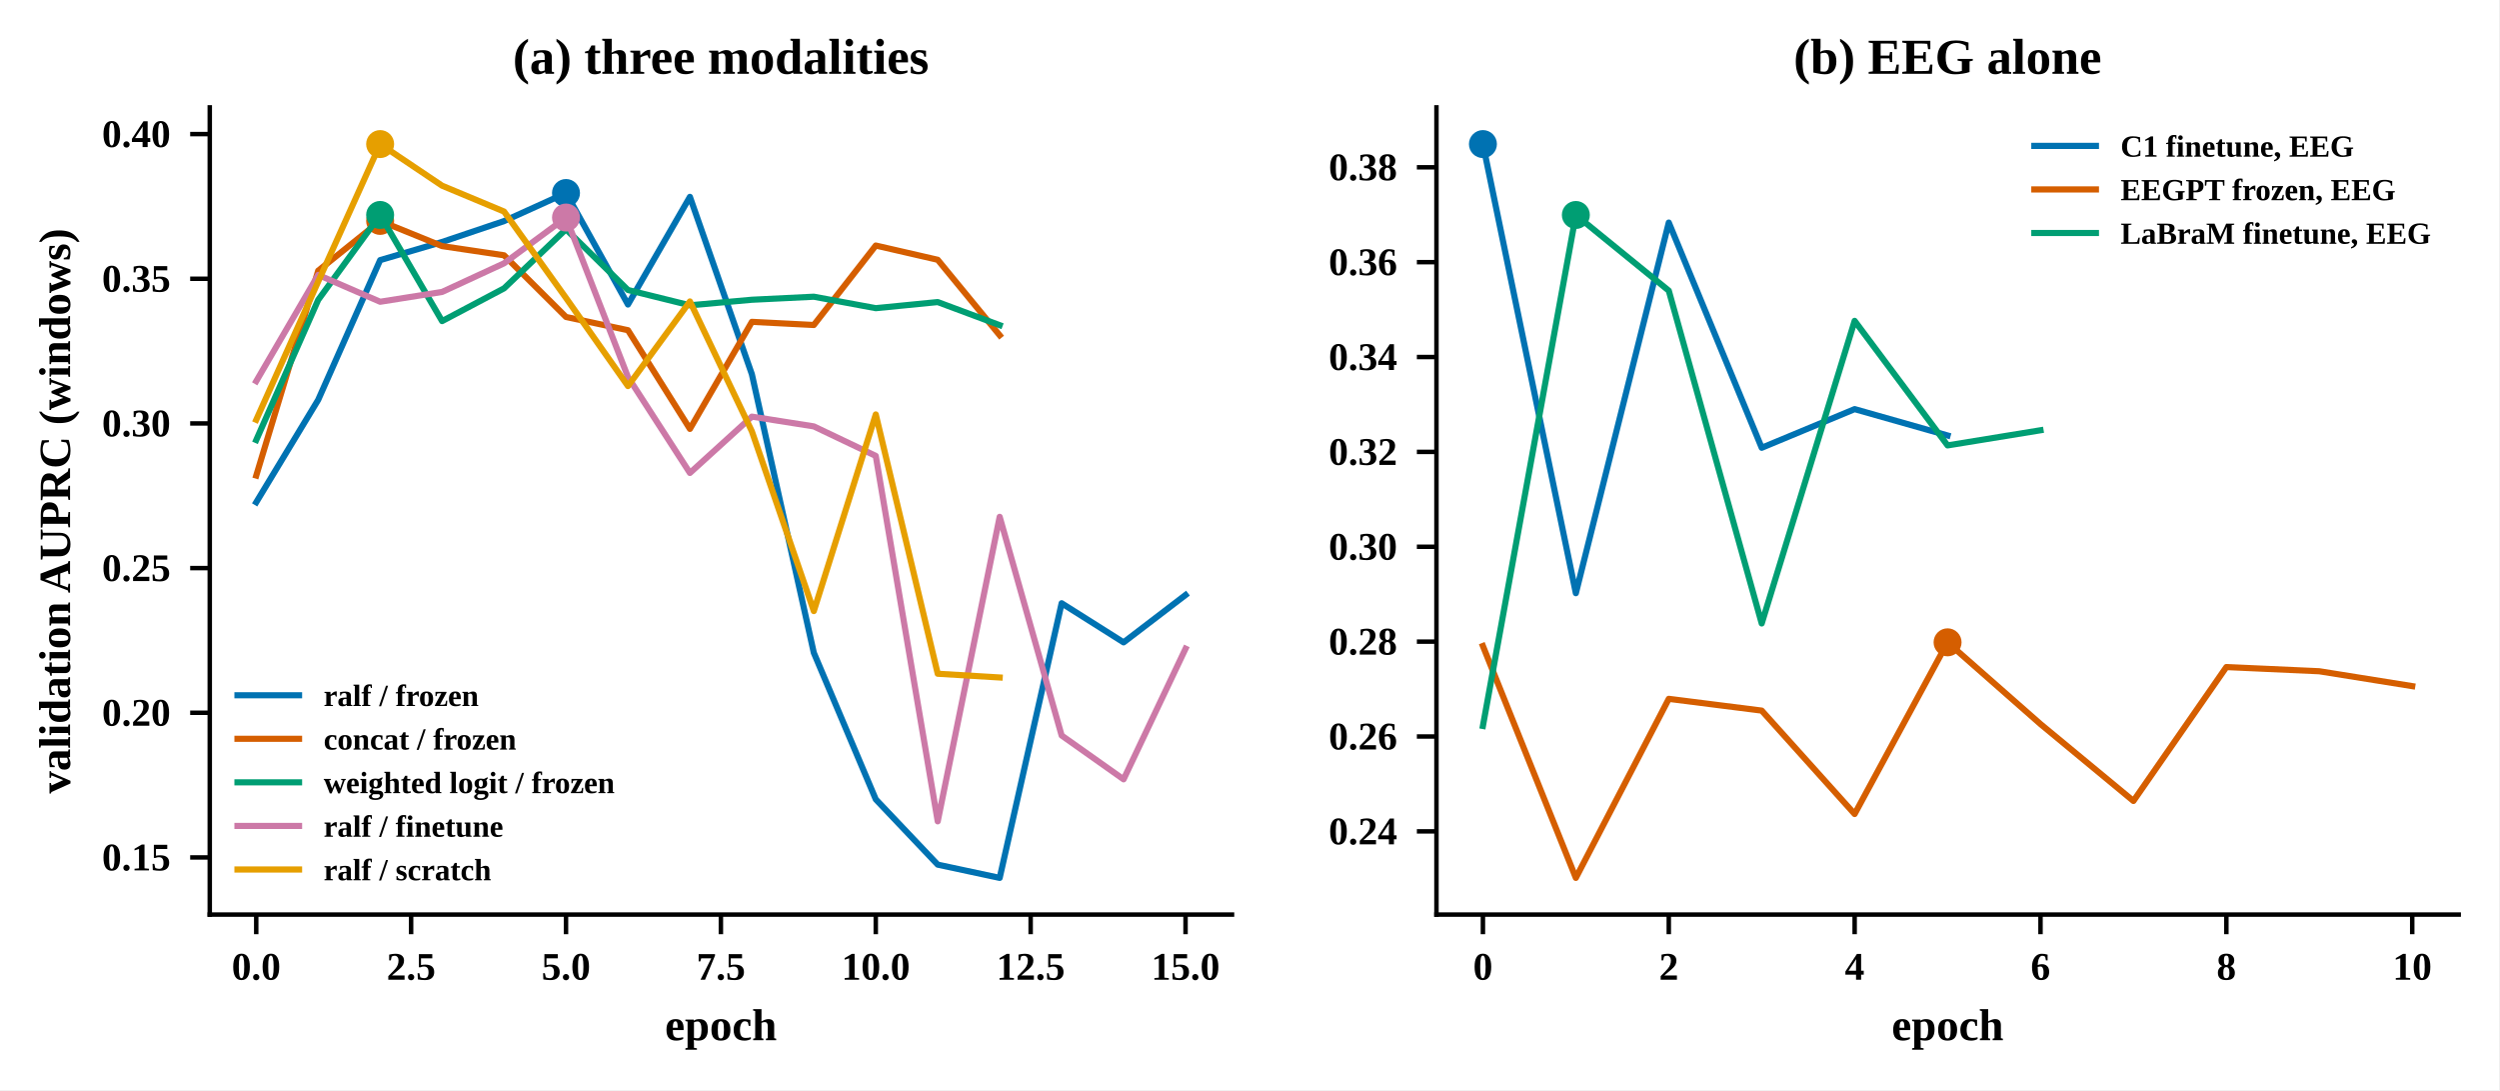
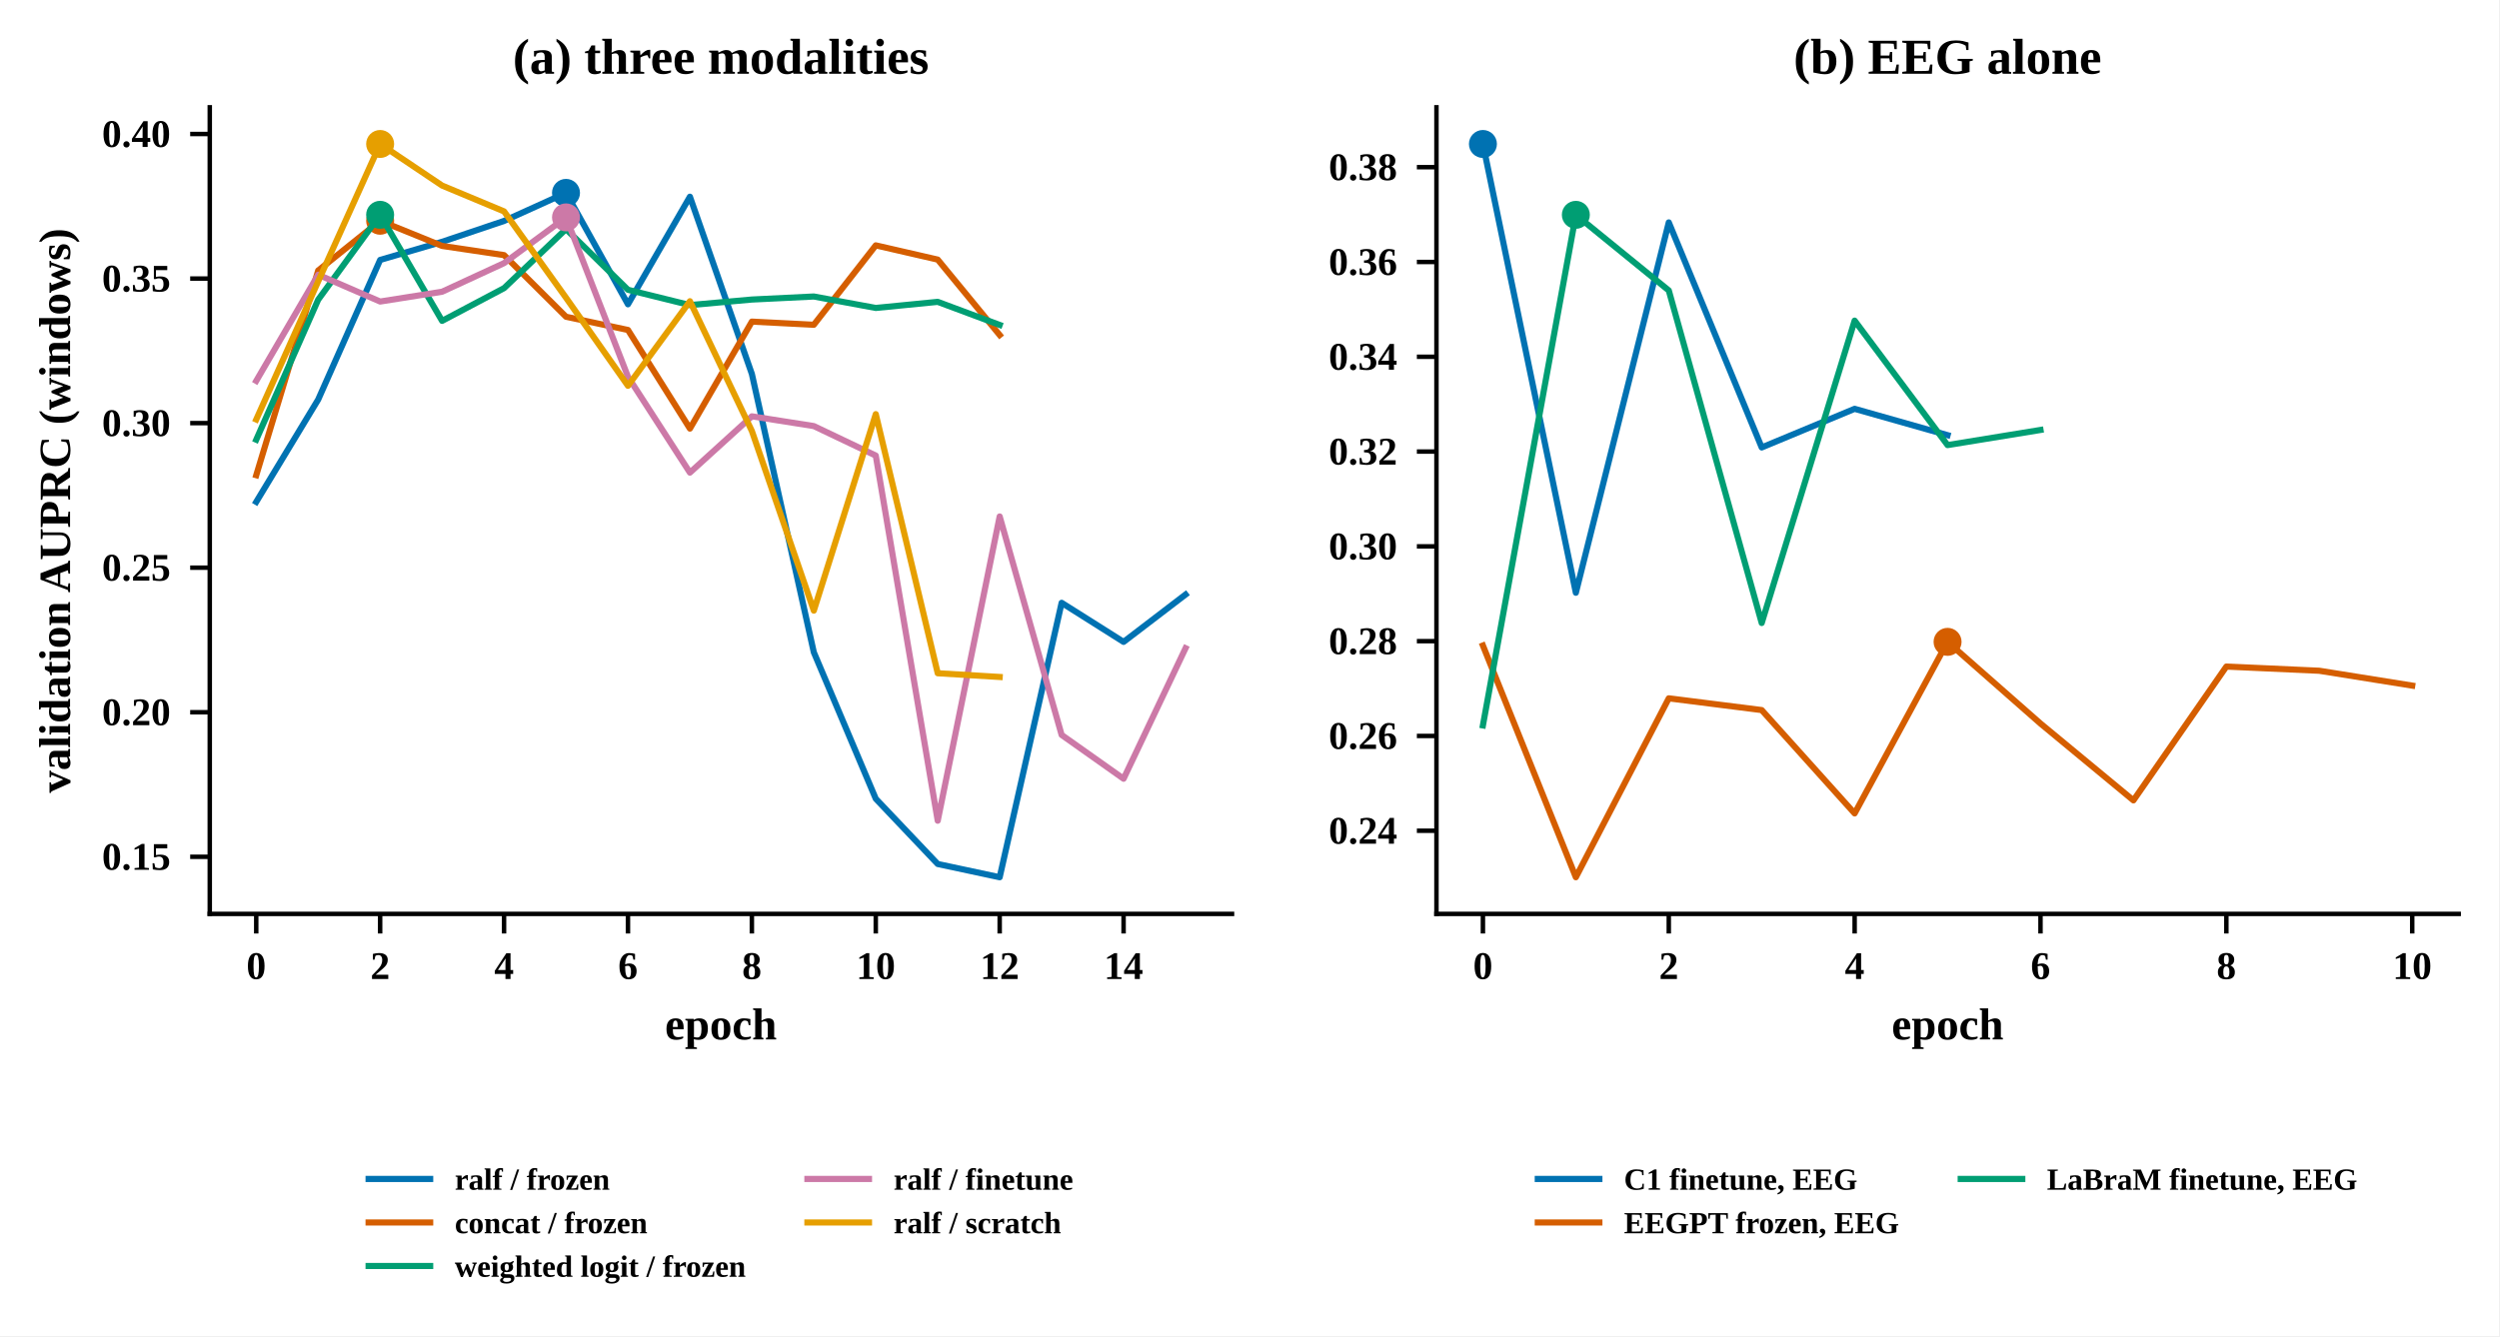
- <svg xmlns="http://www.w3.org/2000/svg" xmlns:xlink="http://www.w3.org/1999/xlink" width="446.434pt" height="194.662pt" viewBox="0 0 446.434 194.662" version="1.1">
+ <svg xmlns="http://www.w3.org/2000/svg" xmlns:xlink="http://www.w3.org/1999/xlink" width="446.434pt" height="238.754pt" viewBox="0 0 446.434 238.754" version="1.1">
  <defs>
    <style type="text/css">*{stroke-linejoin: round; stroke-linecap: butt}</style>
  </defs>
  <g id="figure_1">
    <g id="patch_1">
-       <path d="M 0 194.662  L 446.434 194.662  L 446.434 0  L 0 0  z " style="fill: #ffffff" />
+       <path d="M 0 238.754  L 446.434 238.754  L 446.434 0  L 0 0  z " style="fill: #ffffff" />
    </g>
    <g id="axes_1">
      <g id="patch_2">
        <path d="M 37.474 163.321  L 220.092 163.321  L 220.092 19.177  L 37.474 19.177  z " style="fill: #ffffff" />
      </g>
      <g id="matplotlib.axis_1">
        <g id="xtick_1">
          <g id="line2d_1">
            <defs>
-               <path id="mb54e94f69d" d="M 0 0  L 0 3.5  " style="stroke: #000000; stroke-width: 0.8" />
+               <path id="m1c01eab6e6" d="M 0 0  L 0 3.5  " style="stroke: #000000; stroke-width: 0.8" />
            </defs>
            <g>
-               <use xlink:href="#mb54e94f69d" x="45.775" y="163.321" style="stroke: #000000; stroke-width: 0.8" />
+               <use xlink:href="#m1c01eab6e6" x="45.775" y="163.321" style="stroke: #000000; stroke-width: 0.8" />
            </g>
          </g>
          <g id="text_1">
-             <text style="font: 700 7px 'Times New Roman', 'Times', 'Liberation Serif', 'Nimbus Roman', 'Nimbus Roman No9 L', 'STIXGeneral', serif; text-anchor: middle" x="45.775" y="174.956" transform="rotate(-0 45.77458 174.9559)">0.0</text>
+             <text style="font: 700 7px 'Times New Roman', 'Times', 'Liberation Serif', 'Nimbus Roman', 'Nimbus Roman No9 L', 'STIXGeneral', serif; text-anchor: middle" x="45.775" y="174.956" transform="rotate(-0 45.77458 174.9559)">0</text>
          </g>
        </g>
        <g id="xtick_2">
          <g id="line2d_2">
            <g>
-               <use xlink:href="#mb54e94f69d" x="73.444" y="163.321" style="stroke: #000000; stroke-width: 0.8" />
+               <use xlink:href="#m1c01eab6e6" x="67.91" y="163.321" style="stroke: #000000; stroke-width: 0.8" />
            </g>
          </g>
          <g id="text_2">
-             <text style="font: 700 7px 'Times New Roman', 'Times', 'Liberation Serif', 'Nimbus Roman', 'Nimbus Roman No9 L', 'STIXGeneral', serif; text-anchor: middle" x="73.444" y="174.956" transform="rotate(-0 73.444 174.9559)">2.5</text>
+             <text style="font: 700 7px 'Times New Roman', 'Times', 'Liberation Serif', 'Nimbus Roman', 'Nimbus Roman No9 L', 'STIXGeneral', serif; text-anchor: middle" x="67.91" y="174.956" transform="rotate(-0 67.91011 174.9559)">2</text>
          </g>
        </g>
        <g id="xtick_3">
          <g id="line2d_3">
            <g>
-               <use xlink:href="#mb54e94f69d" x="101.113" y="163.321" style="stroke: #000000; stroke-width: 0.8" />
+               <use xlink:href="#m1c01eab6e6" x="90.046" y="163.321" style="stroke: #000000; stroke-width: 0.8" />
            </g>
          </g>
          <g id="text_3">
-             <text style="font: 700 7px 'Times New Roman', 'Times', 'Liberation Serif', 'Nimbus Roman', 'Nimbus Roman No9 L', 'STIXGeneral', serif; text-anchor: middle" x="101.113" y="174.956" transform="rotate(-0 101.1134 174.9559)">5.0</text>
+             <text style="font: 700 7px 'Times New Roman', 'Times', 'Liberation Serif', 'Nimbus Roman', 'Nimbus Roman No9 L', 'STIXGeneral', serif; text-anchor: middle" x="90.046" y="174.956" transform="rotate(-0 90.04565 174.9559)">4</text>
          </g>
        </g>
        <g id="xtick_4">
          <g id="line2d_4">
            <g>
-               <use xlink:href="#mb54e94f69d" x="128.783" y="163.321" style="stroke: #000000; stroke-width: 0.8" />
+               <use xlink:href="#m1c01eab6e6" x="112.181" y="163.321" style="stroke: #000000; stroke-width: 0.8" />
            </g>
          </g>
          <g id="text_4">
-             <text style="font: 700 7px 'Times New Roman', 'Times', 'Liberation Serif', 'Nimbus Roman', 'Nimbus Roman No9 L', 'STIXGeneral', serif; text-anchor: middle" x="128.783" y="174.956" transform="rotate(-0 128.7828 174.9559)">7.5</text>
+             <text style="font: 700 7px 'Times New Roman', 'Times', 'Liberation Serif', 'Nimbus Roman', 'Nimbus Roman No9 L', 'STIXGeneral', serif; text-anchor: middle" x="112.181" y="174.956" transform="rotate(-0 112.1812 174.9559)">6</text>
          </g>
        </g>
        <g id="xtick_5">
          <g id="line2d_5">
            <g>
-               <use xlink:href="#mb54e94f69d" x="156.452" y="163.321" style="stroke: #000000; stroke-width: 0.8" />
+               <use xlink:href="#m1c01eab6e6" x="134.317" y="163.321" style="stroke: #000000; stroke-width: 0.8" />
            </g>
          </g>
          <g id="text_5">
-             <text style="font: 700 7px 'Times New Roman', 'Times', 'Liberation Serif', 'Nimbus Roman', 'Nimbus Roman No9 L', 'STIXGeneral', serif; text-anchor: middle" x="156.452" y="174.956" transform="rotate(-0 156.4523 174.9559)">10.0</text>
+             <text style="font: 700 7px 'Times New Roman', 'Times', 'Liberation Serif', 'Nimbus Roman', 'Nimbus Roman No9 L', 'STIXGeneral', serif; text-anchor: middle" x="134.317" y="174.956" transform="rotate(-0 134.3167 174.9559)">8</text>
          </g>
        </g>
        <g id="xtick_6">
          <g id="line2d_6">
            <g>
-               <use xlink:href="#mb54e94f69d" x="184.122" y="163.321" style="stroke: #000000; stroke-width: 0.8" />
+               <use xlink:href="#m1c01eab6e6" x="156.452" y="163.321" style="stroke: #000000; stroke-width: 0.8" />
            </g>
          </g>
          <g id="text_6">
-             <text style="font: 700 7px 'Times New Roman', 'Times', 'Liberation Serif', 'Nimbus Roman', 'Nimbus Roman No9 L', 'STIXGeneral', serif; text-anchor: middle" x="184.122" y="174.956" transform="rotate(-0 184.1217 174.9559)">12.5</text>
+             <text style="font: 700 7px 'Times New Roman', 'Times', 'Liberation Serif', 'Nimbus Roman', 'Nimbus Roman No9 L', 'STIXGeneral', serif; text-anchor: middle" x="156.452" y="174.956" transform="rotate(-0 156.4523 174.9559)">10</text>
          </g>
        </g>
        <g id="xtick_7">
          <g id="line2d_7">
            <g>
-               <use xlink:href="#mb54e94f69d" x="211.791" y="163.321" style="stroke: #000000; stroke-width: 0.8" />
+               <use xlink:href="#m1c01eab6e6" x="178.588" y="163.321" style="stroke: #000000; stroke-width: 0.8" />
            </g>
          </g>
          <g id="text_7">
-             <text style="font: 700 7px 'Times New Roman', 'Times', 'Liberation Serif', 'Nimbus Roman', 'Nimbus Roman No9 L', 'STIXGeneral', serif; text-anchor: middle" x="211.791" y="174.956" transform="rotate(-0 211.7911 174.9559)">15.0</text>
-           </g>
-         </g>
-         <g id="text_8">
+             <text style="font: 700 7px 'Times New Roman', 'Times', 'Liberation Serif', 'Nimbus Roman', 'Nimbus Roman No9 L', 'STIXGeneral', serif; text-anchor: middle" x="178.588" y="174.956" transform="rotate(-0 178.5878 174.9559)">12</text>
+           </g>
+         </g>
+         <g id="xtick_8">
+           <g id="line2d_8">
+             <g>
+               <use xlink:href="#m1c01eab6e6" x="200.723" y="163.321" style="stroke: #000000; stroke-width: 0.8" />
+             </g>
+           </g>
+           <g id="text_8">
+             <text style="font: 700 7px 'Times New Roman', 'Times', 'Liberation Serif', 'Nimbus Roman', 'Nimbus Roman No9 L', 'STIXGeneral', serif; text-anchor: middle" x="200.723" y="174.956" transform="rotate(-0 200.7233 174.9559)">14</text>
+           </g>
+         </g>
+         <g id="text_9">
          <text style="font: 700 8px 'Times New Roman', 'Times', 'Liberation Serif', 'Nimbus Roman', 'Nimbus Roman No9 L', 'STIXGeneral', serif; text-anchor: middle" x="128.783" y="185.751" transform="rotate(-0 128.7828 185.7507)">epoch</text>
        </g>
      </g>
      <g id="matplotlib.axis_2">
        <g id="ytick_1">
-           <g id="line2d_8">
+           <g id="line2d_9">
            <defs>
-               <path id="ma8905bb285" d="M 0 0  L -3.5 0  " style="stroke: #000000; stroke-width: 0.8" />
+               <path id="m2d5eb5fc66" d="M 0 0  L -3.5 0  " style="stroke: #000000; stroke-width: 0.8" />
            </defs>
            <g>
-               <use xlink:href="#ma8905bb285" x="37.474" y="153.115" style="stroke: #000000; stroke-width: 0.8" />
-             </g>
-           </g>
-           <g id="text_9">
+               <use xlink:href="#m2d5eb5fc66" x="37.474" y="153.115" style="stroke: #000000; stroke-width: 0.8" />
+             </g>
+           </g>
+           <g id="text_10">
            <text style="font: 700 7px 'Times New Roman', 'Times', 'Liberation Serif', 'Nimbus Roman', 'Nimbus Roman No9 L', 'STIXGeneral', serif; text-anchor: end" x="30.474" y="155.433" transform="rotate(-0 30.47375 155.4329)">0.15</text>
          </g>
        </g>
        <g id="ytick_2">
-           <g id="line2d_9">
-             <g>
-               <use xlink:href="#ma8905bb285" x="37.474" y="127.282" style="stroke: #000000; stroke-width: 0.8" />
-             </g>
-           </g>
-           <g id="text_10">
+           <g id="line2d_10">
+             <g>
+               <use xlink:href="#m2d5eb5fc66" x="37.474" y="127.282" style="stroke: #000000; stroke-width: 0.8" />
+             </g>
+           </g>
+           <g id="text_11">
            <text style="font: 700 7px 'Times New Roman', 'Times', 'Liberation Serif', 'Nimbus Roman', 'Nimbus Roman No9 L', 'STIXGeneral', serif; text-anchor: end" x="30.474" y="129.6" transform="rotate(-0 30.47375 129.5998)">0.20</text>
          </g>
        </g>
        <g id="ytick_3">
-           <g id="line2d_10">
-             <g>
-               <use xlink:href="#ma8905bb285" x="37.474" y="101.449" style="stroke: #000000; stroke-width: 0.8" />
-             </g>
-           </g>
-           <g id="text_11">
+           <g id="line2d_11">
+             <g>
+               <use xlink:href="#m2d5eb5fc66" x="37.474" y="101.449" style="stroke: #000000; stroke-width: 0.8" />
+             </g>
+           </g>
+           <g id="text_12">
            <text style="font: 700 7px 'Times New Roman', 'Times', 'Liberation Serif', 'Nimbus Roman', 'Nimbus Roman No9 L', 'STIXGeneral', serif; text-anchor: end" x="30.474" y="103.767" transform="rotate(-0 30.47375 103.7667)">0.25</text>
          </g>
        </g>
        <g id="ytick_4">
-           <g id="line2d_11">
-             <g>
-               <use xlink:href="#ma8905bb285" x="37.474" y="75.616" style="stroke: #000000; stroke-width: 0.8" />
-             </g>
-           </g>
-           <g id="text_12">
+           <g id="line2d_12">
+             <g>
+               <use xlink:href="#m2d5eb5fc66" x="37.474" y="75.616" style="stroke: #000000; stroke-width: 0.8" />
+             </g>
+           </g>
+           <g id="text_13">
            <text style="font: 700 7px 'Times New Roman', 'Times', 'Liberation Serif', 'Nimbus Roman', 'Nimbus Roman No9 L', 'STIXGeneral', serif; text-anchor: end" x="30.474" y="77.934" transform="rotate(-0 30.47375 77.93357)">0.30</text>
          </g>
        </g>
        <g id="ytick_5">
-           <g id="line2d_12">
-             <g>
-               <use xlink:href="#ma8905bb285" x="37.474" y="49.783" style="stroke: #000000; stroke-width: 0.8" />
-             </g>
-           </g>
-           <g id="text_13">
+           <g id="line2d_13">
+             <g>
+               <use xlink:href="#m2d5eb5fc66" x="37.474" y="49.783" style="stroke: #000000; stroke-width: 0.8" />
+             </g>
+           </g>
+           <g id="text_14">
            <text style="font: 700 7px 'Times New Roman', 'Times', 'Liberation Serif', 'Nimbus Roman', 'Nimbus Roman No9 L', 'STIXGeneral', serif; text-anchor: end" x="30.474" y="52.1" transform="rotate(-0 30.47375 52.10046)">0.35</text>
          </g>
        </g>
        <g id="ytick_6">
-           <g id="line2d_13">
-             <g>
-               <use xlink:href="#ma8905bb285" x="37.474" y="23.95" style="stroke: #000000; stroke-width: 0.8" />
-             </g>
-           </g>
-           <g id="text_14">
+           <g id="line2d_14">
+             <g>
+               <use xlink:href="#m2d5eb5fc66" x="37.474" y="23.95" style="stroke: #000000; stroke-width: 0.8" />
+             </g>
+           </g>
+           <g id="text_15">
            <text style="font: 700 7px 'Times New Roman', 'Times', 'Liberation Serif', 'Nimbus Roman', 'Nimbus Roman No9 L', 'STIXGeneral', serif; text-anchor: end" x="30.474" y="26.267" transform="rotate(-0 30.47375 26.26735)">0.40</text>
          </g>
        </g>
-         <g id="text_15">
+         <g id="text_16">
          <text style="font: 700 8px 'Times New Roman', 'Times', 'Liberation Serif', 'Nimbus Roman', 'Nimbus Roman No9 L', 'STIXGeneral', serif; text-anchor: middle" x="12.512" y="91.249" transform="rotate(-90 12.5125 91.24856)">validation AUPRC (windows)</text>
        </g>
      </g>
-       <g id="line2d_14">
-         <path d="M 45.775 89.691  L 56.842 71.401  L 67.91 46.451  L 78.978 43.211  L 90.046 39.48  L 101.113 34.467  L 112.181 54.379  L 123.249 35.156  L 134.317 66.828  L 145.384 116.568  L 156.452 142.741  L 167.52 154.403  L 178.588 156.769  L 189.656 107.726  L 200.723 114.71  L 211.791 106.251  " clip-path="url(#pcac1afb785)" style="fill: none; stroke: #0072b2; stroke-width: 1.1; stroke-linecap: square" />
-       </g>
      <g id="line2d_15">
+         <path d="M 45.775 89.691  L 56.842 71.401  L 67.91 46.451  L 78.978 43.211  L 90.046 39.48  L 101.113 34.467  L 112.181 54.379  L 123.249 35.156  L 134.317 66.828  L 145.384 116.568  L 156.452 142.741  L 167.52 154.403  L 178.588 156.769  L 189.656 107.726  L 200.723 114.71  L 211.791 106.251  " clip-path="url(#p46f6653896)" style="fill: none; stroke: #0072b2; stroke-width: 1.1; stroke-linecap: square" />
+       </g>
+       <g id="line2d_16">
        <defs>
-           <path id="mabe76cbd02" d="M 0 2  C 0.53 2 1.039 1.789 1.414 1.414  C 1.789 1.039 2 0.53 2 0  C 2 -0.53 1.789 -1.039 1.414 -1.414  C 1.039 -1.789 0.53 -2 0 -2  C -0.53 -2 -1.039 -1.789 -1.414 -1.414  C -1.789 -1.039 -2 -0.53 -2 0  C -2 0.53 -1.789 1.039 -1.414 1.414  C -1.039 1.789 -0.53 2 0 2  z " style="stroke: #0072b2" />
+           <path id="m54846dd12a" d="M 0 2  C 0.53 2 1.039 1.789 1.414 1.414  C 1.789 1.039 2 0.53 2 0  C 2 -0.53 1.789 -1.039 1.414 -1.414  C 1.039 -1.789 0.53 -2 0 -2  C -0.53 -2 -1.039 -1.789 -1.414 -1.414  C -1.789 -1.039 -2 -0.53 -2 0  C -2 0.53 -1.789 1.039 -1.414 1.414  C -1.039 1.789 -0.53 2 0 2  z " style="stroke: #0072b2" />
        </defs>
-         <g clip-path="url(#pcac1afb785)">
-           <use xlink:href="#mabe76cbd02" x="101.113" y="34.467" style="fill: #0072b2; stroke: #0072b2" />
-         </g>
-       </g>
-       <g id="line2d_16">
-         <path d="M 45.775 84.926  L 56.842 48.341  L 67.91 39.451  L 78.978 43.947  L 90.046 45.589  L 101.113 56.602  L 112.181 58.964  L 123.249 76.591  L 134.317 57.474  L 145.384 58.037  L 156.452 43.847  L 167.52 46.391  L 178.588 59.871  " clip-path="url(#pcac1afb785)" style="fill: none; stroke: #d55e00; stroke-width: 1.1; stroke-linecap: square" />
+         <g clip-path="url(#p46f6653896)">
+           <use xlink:href="#m54846dd12a" x="101.113" y="34.467" style="fill: #0072b2; stroke: #0072b2" />
+         </g>
      </g>
      <g id="line2d_17">
+         <path d="M 45.775 84.926  L 56.842 48.341  L 67.91 39.451  L 78.978 43.947  L 90.046 45.589  L 101.113 56.602  L 112.181 58.964  L 123.249 76.591  L 134.317 57.474  L 145.384 58.037  L 156.452 43.847  L 167.52 46.391  L 178.588 59.871  " clip-path="url(#p46f6653896)" style="fill: none; stroke: #d55e00; stroke-width: 1.1; stroke-linecap: square" />
+       </g>
+       <g id="line2d_18">
        <defs>
-           <path id="m5bafd52a4a" d="M 0 2  C 0.53 2 1.039 1.789 1.414 1.414  C 1.789 1.039 2 0.53 2 0  C 2 -0.53 1.789 -1.039 1.414 -1.414  C 1.039 -1.789 0.53 -2 0 -2  C -0.53 -2 -1.039 -1.789 -1.414 -1.414  C -1.789 -1.039 -2 -0.53 -2 0  C -2 0.53 -1.789 1.039 -1.414 1.414  C -1.039 1.789 -0.53 2 0 2  z " style="stroke: #d55e00" />
+           <path id="m4af1095402" d="M 0 2  C 0.53 2 1.039 1.789 1.414 1.414  C 1.789 1.039 2 0.53 2 0  C 2 -0.53 1.789 -1.039 1.414 -1.414  C 1.039 -1.789 0.53 -2 0 -2  C -0.53 -2 -1.039 -1.789 -1.414 -1.414  C -1.789 -1.039 -2 -0.53 -2 0  C -2 0.53 -1.789 1.039 -1.414 1.414  C -1.039 1.789 -0.53 2 0 2  z " style="stroke: #d55e00" />
        </defs>
-         <g clip-path="url(#pcac1afb785)">
-           <use xlink:href="#m5bafd52a4a" x="67.91" y="39.451" style="fill: #d55e00; stroke: #d55e00" />
-         </g>
-       </g>
-       <g id="line2d_18">
-         <path d="M 45.775 78.578  L 56.842 53.551  L 67.91 38.385  L 78.978 57.34  L 90.046 51.494  L 101.113 40.936  L 112.181 51.783  L 123.249 54.52  L 134.317 53.528  L 145.384 52.986  L 156.452 55.033  L 167.52 53.942  L 178.588 58.066  " clip-path="url(#pcac1afb785)" style="fill: none; stroke: #009e73; stroke-width: 1.1; stroke-linecap: square" />
+         <g clip-path="url(#p46f6653896)">
+           <use xlink:href="#m4af1095402" x="67.91" y="39.451" style="fill: #d55e00; stroke: #d55e00" />
+         </g>
      </g>
      <g id="line2d_19">
+         <path d="M 45.775 78.578  L 56.842 53.551  L 67.91 38.385  L 78.978 57.34  L 90.046 51.494  L 101.113 40.936  L 112.181 51.783  L 123.249 54.52  L 134.317 53.528  L 145.384 52.986  L 156.452 55.033  L 167.52 53.942  L 178.588 58.066  " clip-path="url(#p46f6653896)" style="fill: none; stroke: #009e73; stroke-width: 1.1; stroke-linecap: square" />
+       </g>
+       <g id="line2d_20">
        <defs>
-           <path id="mc4eaad6c37" d="M 0 2  C 0.53 2 1.039 1.789 1.414 1.414  C 1.789 1.039 2 0.53 2 0  C 2 -0.53 1.789 -1.039 1.414 -1.414  C 1.039 -1.789 0.53 -2 0 -2  C -0.53 -2 -1.039 -1.789 -1.414 -1.414  C -1.789 -1.039 -2 -0.53 -2 0  C -2 0.53 -1.789 1.039 -1.414 1.414  C -1.039 1.789 -0.53 2 0 2  z " style="stroke: #009e73" />
+           <path id="me548f0eb9f" d="M 0 2  C 0.53 2 1.039 1.789 1.414 1.414  C 1.789 1.039 2 0.53 2 0  C 2 -0.53 1.789 -1.039 1.414 -1.414  C 1.039 -1.789 0.53 -2 0 -2  C -0.53 -2 -1.039 -1.789 -1.414 -1.414  C -1.789 -1.039 -2 -0.53 -2 0  C -2 0.53 -1.789 1.039 -1.414 1.414  C -1.039 1.789 -0.53 2 0 2  z " style="stroke: #009e73" />
        </defs>
-         <g clip-path="url(#pcac1afb785)">
-           <use xlink:href="#mc4eaad6c37" x="67.91" y="38.385" style="fill: #009e73; stroke: #009e73" />
-         </g>
-       </g>
-       <g id="line2d_20">
-         <path d="M 45.775 68.068  L 56.842 49.09  L 67.91 53.885  L 78.978 52.133  L 90.046 47.023  L 101.113 38.848  L 112.181 67.32  L 123.249 84.459  L 134.317 74.399  L 145.384 76.142  L 156.452 81.415  L 167.52 146.669  L 178.588 92.296  L 189.656 131.339  L 200.723 139.165  L 211.791 115.837  " clip-path="url(#pcac1afb785)" style="fill: none; stroke: #cc79a7; stroke-width: 1.1; stroke-linecap: square" />
+         <g clip-path="url(#p46f6653896)">
+           <use xlink:href="#me548f0eb9f" x="67.91" y="38.385" style="fill: #009e73; stroke: #009e73" />
+         </g>
      </g>
      <g id="line2d_21">
+         <path d="M 45.775 68.068  L 56.842 49.09  L 67.91 53.885  L 78.978 52.133  L 90.046 47.023  L 101.113 38.848  L 112.181 67.32  L 123.249 84.459  L 134.317 74.399  L 145.384 76.142  L 156.452 81.415  L 167.52 146.669  L 178.588 92.296  L 189.656 131.339  L 200.723 139.165  L 211.791 115.837  " clip-path="url(#p46f6653896)" style="fill: none; stroke: #cc79a7; stroke-width: 1.1; stroke-linecap: square" />
+       </g>
+       <g id="line2d_22">
        <defs>
-           <path id="mc1b9ef1cac" d="M 0 2  C 0.53 2 1.039 1.789 1.414 1.414  C 1.789 1.039 2 0.53 2 0  C 2 -0.53 1.789 -1.039 1.414 -1.414  C 1.039 -1.789 0.53 -2 0 -2  C -0.53 -2 -1.039 -1.789 -1.414 -1.414  C -1.789 -1.039 -2 -0.53 -2 0  C -2 0.53 -1.789 1.039 -1.414 1.414  C -1.039 1.789 -0.53 2 0 2  z " style="stroke: #cc79a7" />
+           <path id="m4c3014e6ed" d="M 0 2  C 0.53 2 1.039 1.789 1.414 1.414  C 1.789 1.039 2 0.53 2 0  C 2 -0.53 1.789 -1.039 1.414 -1.414  C 1.039 -1.789 0.53 -2 0 -2  C -0.53 -2 -1.039 -1.789 -1.414 -1.414  C -1.789 -1.039 -2 -0.53 -2 0  C -2 0.53 -1.789 1.039 -1.414 1.414  C -1.039 1.789 -0.53 2 0 2  z " style="stroke: #cc79a7" />
        </defs>
-         <g clip-path="url(#pcac1afb785)">
-           <use xlink:href="#mc1b9ef1cac" x="101.113" y="38.848" style="fill: #cc79a7; stroke: #cc79a7" />
-         </g>
-       </g>
-       <g id="line2d_22">
-         <path d="M 45.775 74.964  L 56.842 50.276  L 67.91 25.729  L 78.978 33.159  L 90.046 37.778  L 101.113 53.206  L 112.181 68.945  L 123.249 53.83  L 134.317 77.024  L 145.384 109.121  L 156.452 74.01  L 167.52 120.314  L 178.588 120.98  " clip-path="url(#pcac1afb785)" style="fill: none; stroke: #e69f00; stroke-width: 1.1; stroke-linecap: square" />
+         <g clip-path="url(#p46f6653896)">
+           <use xlink:href="#m4c3014e6ed" x="101.113" y="38.848" style="fill: #cc79a7; stroke: #cc79a7" />
+         </g>
      </g>
      <g id="line2d_23">
+         <path d="M 45.775 74.964  L 56.842 50.276  L 67.91 25.729  L 78.978 33.159  L 90.046 37.778  L 101.113 53.206  L 112.181 68.945  L 123.249 53.83  L 134.317 77.024  L 145.384 109.121  L 156.452 74.01  L 167.52 120.314  L 178.588 120.98  " clip-path="url(#p46f6653896)" style="fill: none; stroke: #e69f00; stroke-width: 1.1; stroke-linecap: square" />
+       </g>
+       <g id="line2d_24">
        <defs>
-           <path id="mf3cf2d5c24" d="M 0 2  C 0.53 2 1.039 1.789 1.414 1.414  C 1.789 1.039 2 0.53 2 0  C 2 -0.53 1.789 -1.039 1.414 -1.414  C 1.039 -1.789 0.53 -2 0 -2  C -0.53 -2 -1.039 -1.789 -1.414 -1.414  C -1.789 -1.039 -2 -0.53 -2 0  C -2 0.53 -1.789 1.039 -1.414 1.414  C -1.039 1.789 -0.53 2 0 2  z " style="stroke: #e69f00" />
+           <path id="m26402fba49" d="M 0 2  C 0.53 2 1.039 1.789 1.414 1.414  C 1.789 1.039 2 0.53 2 0  C 2 -0.53 1.789 -1.039 1.414 -1.414  C 1.039 -1.789 0.53 -2 0 -2  C -0.53 -2 -1.039 -1.789 -1.414 -1.414  C -1.789 -1.039 -2 -0.53 -2 0  C -2 0.53 -1.789 1.039 -1.414 1.414  C -1.039 1.789 -0.53 2 0 2  z " style="stroke: #e69f00" />
        </defs>
-         <g clip-path="url(#pcac1afb785)">
-           <use xlink:href="#mf3cf2d5c24" x="67.91" y="25.729" style="fill: #e69f00; stroke: #e69f00" />
+         <g clip-path="url(#p46f6653896)">
+           <use xlink:href="#m26402fba49" x="67.91" y="25.729" style="fill: #e69f00; stroke: #e69f00" />
        </g>
      </g>
      <g id="patch_3">
        <path d="M 37.474 163.321  L 37.474 19.177  " style="fill: none; stroke: #000000; stroke-width: 0.8; stroke-linejoin: miter; stroke-linecap: square" />
      </g>
      <g id="patch_4">
        <path d="M 37.474 163.321  L 220.092 163.321  " style="fill: none; stroke: #000000; stroke-width: 0.8; stroke-linejoin: miter; stroke-linecap: square" />
      </g>
-       <g id="text_16">
+       <g id="text_17">
        <text style="font: 700 9px 'Times New Roman', 'Times', 'Liberation Serif', 'Nimbus Roman', 'Nimbus Roman No9 L', 'STIXGeneral', serif; text-anchor: middle" x="128.783" y="13.177" transform="rotate(-0 128.7828 13.17656)">(a) three modalities</text>
      </g>
      <g id="legend_1">
-         <g id="line2d_24">
-           <path d="M 42.424 124.153  L 47.924 124.153  L 53.424 124.153  " style="fill: none; stroke: #0072b2; stroke-width: 1.1; stroke-linecap: square" />
-         </g>
-         <g id="text_17">
-           <text style="font: 700 5.5px 'Times New Roman', 'Times', 'Liberation Serif', 'Nimbus Roman', 'Nimbus Roman No9 L', 'STIXGeneral', serif; text-anchor: start" x="57.824" y="126.078" transform="rotate(-0 57.82375 126.0778)">ralf / frozen</text>
-         </g>
        <g id="line2d_25">
-           <path d="M 42.424 131.929  L 47.924 131.929  L 53.424 131.929  " style="fill: none; stroke: #d55e00; stroke-width: 1.1; stroke-linecap: square" />
+           <path d="M 65.849 210.689  L 71.349 210.689  L 76.849 210.689  " style="fill: none; stroke: #0072b2; stroke-width: 1.1; stroke-linecap: square" />
        </g>
        <g id="text_18">
-           <text style="font: 700 5.5px 'Times New Roman', 'Times', 'Liberation Serif', 'Nimbus Roman', 'Nimbus Roman No9 L', 'STIXGeneral', serif; text-anchor: start" x="57.824" y="133.854" transform="rotate(-0 57.82375 133.8543)">concat / frozen</text>
+           <text style="font: 700 5.5px 'Times New Roman', 'Times', 'Liberation Serif', 'Nimbus Roman', 'Nimbus Roman No9 L', 'STIXGeneral', serif; text-anchor: start" x="81.249" y="212.614" transform="rotate(-0 81.24909 212.6138)">ralf / frozen</text>
        </g>
        <g id="line2d_26">
-           <path d="M 42.424 139.706  L 47.924 139.706  L 53.424 139.706  " style="fill: none; stroke: #009e73; stroke-width: 1.1; stroke-linecap: square" />
+           <path d="M 65.849 218.465  L 71.349 218.465  L 76.849 218.465  " style="fill: none; stroke: #d55e00; stroke-width: 1.1; stroke-linecap: square" />
        </g>
        <g id="text_19">
-           <text style="font: 700 5.5px 'Times New Roman', 'Times', 'Liberation Serif', 'Nimbus Roman', 'Nimbus Roman No9 L', 'STIXGeneral', serif; text-anchor: start" x="57.824" y="141.631" transform="rotate(-0 57.82375 141.6308)">weighted logit / frozen</text>
+           <text style="font: 700 5.5px 'Times New Roman', 'Times', 'Liberation Serif', 'Nimbus Roman', 'Nimbus Roman No9 L', 'STIXGeneral', serif; text-anchor: start" x="81.249" y="220.39" transform="rotate(-0 81.24909 220.3902)">concat / frozen</text>
        </g>
        <g id="line2d_27">
-           <path d="M 42.424 147.493  L 47.924 147.493  L 53.424 147.493  " style="fill: none; stroke: #cc79a7; stroke-width: 1.1; stroke-linecap: square" />
+           <path d="M 65.849 226.242  L 71.349 226.242  L 76.849 226.242  " style="fill: none; stroke: #009e73; stroke-width: 1.1; stroke-linecap: square" />
        </g>
        <g id="text_20">
-           <text style="font: 700 5.5px 'Times New Roman', 'Times', 'Liberation Serif', 'Nimbus Roman', 'Nimbus Roman No9 L', 'STIXGeneral', serif; text-anchor: start" x="57.824" y="149.418" transform="rotate(-0 57.82375 149.4176)">ralf / finetune</text>
+           <text style="font: 700 5.5px 'Times New Roman', 'Times', 'Liberation Serif', 'Nimbus Roman', 'Nimbus Roman No9 L', 'STIXGeneral', serif; text-anchor: start" x="81.249" y="228.167" transform="rotate(-0 81.24909 228.1667)">weighted logit / frozen</text>
        </g>
        <g id="line2d_28">
-           <path d="M 42.424 155.269  L 47.924 155.269  L 53.424 155.269  " style="fill: none; stroke: #e69f00; stroke-width: 1.1; stroke-linecap: square" />
+           <path d="M 144.239 210.689  L 149.739 210.689  L 155.239 210.689  " style="fill: none; stroke: #cc79a7; stroke-width: 1.1; stroke-linecap: square" />
        </g>
        <g id="text_21">
-           <text style="font: 700 5.5px 'Times New Roman', 'Times', 'Liberation Serif', 'Nimbus Roman', 'Nimbus Roman No9 L', 'STIXGeneral', serif; text-anchor: start" x="57.824" y="157.194" transform="rotate(-0 57.82375 157.1941)">ralf / scratch</text>
+           <text style="font: 700 5.5px 'Times New Roman', 'Times', 'Liberation Serif', 'Nimbus Roman', 'Nimbus Roman No9 L', 'STIXGeneral', serif; text-anchor: start" x="159.639" y="212.614" transform="rotate(-0 159.6387 212.6138)">ralf / finetune</text>
+         </g>
+         <g id="line2d_29">
+           <path d="M 144.239 218.465  L 149.739 218.465  L 155.239 218.465  " style="fill: none; stroke: #e69f00; stroke-width: 1.1; stroke-linecap: square" />
+         </g>
+         <g id="text_22">
+           <text style="font: 700 5.5px 'Times New Roman', 'Times', 'Liberation Serif', 'Nimbus Roman', 'Nimbus Roman No9 L', 'STIXGeneral', serif; text-anchor: start" x="159.639" y="220.39" transform="rotate(-0 159.6387 220.3902)">ralf / scratch</text>
        </g>
      </g>
    </g>
    <g id="axes_2">
      <g id="patch_5">
        <path d="M 256.616 163.321  L 439.234 163.321  L 439.234 19.177  L 256.616 19.177  z " style="fill: #ffffff" />
      </g>
      <g id="matplotlib.axis_3">
-         <g id="xtick_8">
-           <g id="line2d_29">
-             <g>
-               <use xlink:href="#mb54e94f69d" x="264.916" y="163.321" style="stroke: #000000; stroke-width: 0.8" />
-             </g>
-           </g>
-           <g id="text_22">
-             <text style="font: 700 7px 'Times New Roman', 'Times', 'Liberation Serif', 'Nimbus Roman', 'Nimbus Roman No9 L', 'STIXGeneral', serif; text-anchor: middle" x="264.916" y="174.956" transform="rotate(-0 264.9164 174.9559)">0</text>
-           </g>
-         </g>
        <g id="xtick_9">
          <g id="line2d_30">
            <g>
-               <use xlink:href="#mb54e94f69d" x="298.12" y="163.321" style="stroke: #000000; stroke-width: 0.8" />
+               <use xlink:href="#m1c01eab6e6" x="264.916" y="163.321" style="stroke: #000000; stroke-width: 0.8" />
            </g>
          </g>
          <g id="text_23">
-             <text style="font: 700 7px 'Times New Roman', 'Times', 'Liberation Serif', 'Nimbus Roman', 'Nimbus Roman No9 L', 'STIXGeneral', serif; text-anchor: middle" x="298.12" y="174.956" transform="rotate(-0 298.1197 174.9559)">2</text>
+             <text style="font: 700 7px 'Times New Roman', 'Times', 'Liberation Serif', 'Nimbus Roman', 'Nimbus Roman No9 L', 'STIXGeneral', serif; text-anchor: middle" x="264.916" y="174.956" transform="rotate(-0 264.9164 174.9559)">0</text>
          </g>
        </g>
        <g id="xtick_10">
          <g id="line2d_31">
            <g>
-               <use xlink:href="#mb54e94f69d" x="331.323" y="163.321" style="stroke: #000000; stroke-width: 0.8" />
+               <use xlink:href="#m1c01eab6e6" x="298.12" y="163.321" style="stroke: #000000; stroke-width: 0.8" />
            </g>
          </g>
          <g id="text_24">
-             <text style="font: 700 7px 'Times New Roman', 'Times', 'Liberation Serif', 'Nimbus Roman', 'Nimbus Roman No9 L', 'STIXGeneral', serif; text-anchor: middle" x="331.323" y="174.956" transform="rotate(-0 331.323 174.9559)">4</text>
+             <text style="font: 700 7px 'Times New Roman', 'Times', 'Liberation Serif', 'Nimbus Roman', 'Nimbus Roman No9 L', 'STIXGeneral', serif; text-anchor: middle" x="298.12" y="174.956" transform="rotate(-0 298.1197 174.9559)">2</text>
          </g>
        </g>
        <g id="xtick_11">
          <g id="line2d_32">
            <g>
-               <use xlink:href="#mb54e94f69d" x="364.526" y="163.321" style="stroke: #000000; stroke-width: 0.8" />
+               <use xlink:href="#m1c01eab6e6" x="331.323" y="163.321" style="stroke: #000000; stroke-width: 0.8" />
            </g>
          </g>
          <g id="text_25">
-             <text style="font: 700 7px 'Times New Roman', 'Times', 'Liberation Serif', 'Nimbus Roman', 'Nimbus Roman No9 L', 'STIXGeneral', serif; text-anchor: middle" x="364.526" y="174.956" transform="rotate(-0 364.5263 174.9559)">6</text>
+             <text style="font: 700 7px 'Times New Roman', 'Times', 'Liberation Serif', 'Nimbus Roman', 'Nimbus Roman No9 L', 'STIXGeneral', serif; text-anchor: middle" x="331.323" y="174.956" transform="rotate(-0 331.323 174.9559)">4</text>
          </g>
        </g>
        <g id="xtick_12">
          <g id="line2d_33">
            <g>
-               <use xlink:href="#mb54e94f69d" x="397.73" y="163.321" style="stroke: #000000; stroke-width: 0.8" />
+               <use xlink:href="#m1c01eab6e6" x="364.526" y="163.321" style="stroke: #000000; stroke-width: 0.8" />
            </g>
          </g>
          <g id="text_26">
-             <text style="font: 700 7px 'Times New Roman', 'Times', 'Liberation Serif', 'Nimbus Roman', 'Nimbus Roman No9 L', 'STIXGeneral', serif; text-anchor: middle" x="397.73" y="174.956" transform="rotate(-0 397.7296 174.9559)">8</text>
+             <text style="font: 700 7px 'Times New Roman', 'Times', 'Liberation Serif', 'Nimbus Roman', 'Nimbus Roman No9 L', 'STIXGeneral', serif; text-anchor: middle" x="364.526" y="174.956" transform="rotate(-0 364.5263 174.9559)">6</text>
          </g>
        </g>
        <g id="xtick_13">
          <g id="line2d_34">
            <g>
-               <use xlink:href="#mb54e94f69d" x="430.933" y="163.321" style="stroke: #000000; stroke-width: 0.8" />
+               <use xlink:href="#m1c01eab6e6" x="397.73" y="163.321" style="stroke: #000000; stroke-width: 0.8" />
            </g>
          </g>
          <g id="text_27">
+             <text style="font: 700 7px 'Times New Roman', 'Times', 'Liberation Serif', 'Nimbus Roman', 'Nimbus Roman No9 L', 'STIXGeneral', serif; text-anchor: middle" x="397.73" y="174.956" transform="rotate(-0 397.7296 174.9559)">8</text>
+           </g>
+         </g>
+         <g id="xtick_14">
+           <g id="line2d_35">
+             <g>
+               <use xlink:href="#m1c01eab6e6" x="430.933" y="163.321" style="stroke: #000000; stroke-width: 0.8" />
+             </g>
+           </g>
+           <g id="text_28">
            <text style="font: 700 7px 'Times New Roman', 'Times', 'Liberation Serif', 'Nimbus Roman', 'Nimbus Roman No9 L', 'STIXGeneral', serif; text-anchor: middle" x="430.933" y="174.956" transform="rotate(-0 430.9329 174.9559)">10</text>
          </g>
        </g>
-         <g id="text_28">
+         <g id="text_29">
          <text style="font: 700 8px 'Times New Roman', 'Times', 'Liberation Serif', 'Nimbus Roman', 'Nimbus Roman No9 L', 'STIXGeneral', serif; text-anchor: middle" x="347.925" y="185.751" transform="rotate(-0 347.9247 185.7507)">epoch</text>
        </g>
      </g>
      <g id="matplotlib.axis_4">
        <g id="ytick_7">
-           <g id="line2d_35">
-             <g>
-               <use xlink:href="#ma8905bb285" x="256.616" y="148.463" style="stroke: #000000; stroke-width: 0.8" />
-             </g>
-           </g>
-           <g id="text_29">
+           <g id="line2d_36">
+             <g>
+               <use xlink:href="#m2d5eb5fc66" x="256.616" y="148.463" style="stroke: #000000; stroke-width: 0.8" />
+             </g>
+           </g>
+           <g id="text_30">
            <text style="font: 700 7px 'Times New Roman', 'Times', 'Liberation Serif', 'Nimbus Roman', 'Nimbus Roman No9 L', 'STIXGeneral', serif; text-anchor: end" x="249.616" y="150.781" transform="rotate(-0 249.6156 150.7806)">0.24</text>
          </g>
        </g>
        <g id="ytick_8">
-           <g id="line2d_36">
-             <g>
-               <use xlink:href="#ma8905bb285" x="256.616" y="131.522" style="stroke: #000000; stroke-width: 0.8" />
-             </g>
-           </g>
-           <g id="text_30">
+           <g id="line2d_37">
+             <g>
+               <use xlink:href="#m2d5eb5fc66" x="256.616" y="131.522" style="stroke: #000000; stroke-width: 0.8" />
+             </g>
+           </g>
+           <g id="text_31">
            <text style="font: 700 7px 'Times New Roman', 'Times', 'Liberation Serif', 'Nimbus Roman', 'Nimbus Roman No9 L', 'STIXGeneral', serif; text-anchor: end" x="249.616" y="133.84" transform="rotate(-0 249.6156 133.8401)">0.26</text>
          </g>
        </g>
        <g id="ytick_9">
-           <g id="line2d_37">
-             <g>
-               <use xlink:href="#ma8905bb285" x="256.616" y="114.582" style="stroke: #000000; stroke-width: 0.8" />
-             </g>
-           </g>
-           <g id="text_31">
+           <g id="line2d_38">
+             <g>
+               <use xlink:href="#m2d5eb5fc66" x="256.616" y="114.582" style="stroke: #000000; stroke-width: 0.8" />
+             </g>
+           </g>
+           <g id="text_32">
            <text style="font: 700 7px 'Times New Roman', 'Times', 'Liberation Serif', 'Nimbus Roman', 'Nimbus Roman No9 L', 'STIXGeneral', serif; text-anchor: end" x="249.616" y="116.9" transform="rotate(-0 249.6156 116.8996)">0.28</text>
          </g>
        </g>
        <g id="ytick_10">
-           <g id="line2d_38">
-             <g>
-               <use xlink:href="#ma8905bb285" x="256.616" y="97.641" style="stroke: #000000; stroke-width: 0.8" />
-             </g>
-           </g>
-           <g id="text_32">
+           <g id="line2d_39">
+             <g>
+               <use xlink:href="#m2d5eb5fc66" x="256.616" y="97.641" style="stroke: #000000; stroke-width: 0.8" />
+             </g>
+           </g>
+           <g id="text_33">
            <text style="font: 700 7px 'Times New Roman', 'Times', 'Liberation Serif', 'Nimbus Roman', 'Nimbus Roman No9 L', 'STIXGeneral', serif; text-anchor: end" x="249.616" y="99.959" transform="rotate(-0 249.6156 99.95906)">0.30</text>
          </g>
        </g>
        <g id="ytick_11">
-           <g id="line2d_39">
-             <g>
-               <use xlink:href="#ma8905bb285" x="256.616" y="80.701" style="stroke: #000000; stroke-width: 0.8" />
-             </g>
-           </g>
-           <g id="text_33">
+           <g id="line2d_40">
+             <g>
+               <use xlink:href="#m2d5eb5fc66" x="256.616" y="80.701" style="stroke: #000000; stroke-width: 0.8" />
+             </g>
+           </g>
+           <g id="text_34">
            <text style="font: 700 7px 'Times New Roman', 'Times', 'Liberation Serif', 'Nimbus Roman', 'Nimbus Roman No9 L', 'STIXGeneral', serif; text-anchor: end" x="249.616" y="83.019" transform="rotate(-0 249.6156 83.01853)">0.32</text>
          </g>
        </g>
        <g id="ytick_12">
-           <g id="line2d_40">
-             <g>
-               <use xlink:href="#ma8905bb285" x="256.616" y="63.76" style="stroke: #000000; stroke-width: 0.8" />
-             </g>
-           </g>
-           <g id="text_34">
+           <g id="line2d_41">
+             <g>
+               <use xlink:href="#m2d5eb5fc66" x="256.616" y="63.76" style="stroke: #000000; stroke-width: 0.8" />
+             </g>
+           </g>
+           <g id="text_35">
            <text style="font: 700 7px 'Times New Roman', 'Times', 'Liberation Serif', 'Nimbus Roman', 'Nimbus Roman No9 L', 'STIXGeneral', serif; text-anchor: end" x="249.616" y="66.078" transform="rotate(-0 249.6156 66.07801)">0.34</text>
          </g>
        </g>
        <g id="ytick_13">
-           <g id="line2d_41">
-             <g>
-               <use xlink:href="#ma8905bb285" x="256.616" y="46.82" style="stroke: #000000; stroke-width: 0.8" />
-             </g>
-           </g>
-           <g id="text_35">
+           <g id="line2d_42">
+             <g>
+               <use xlink:href="#m2d5eb5fc66" x="256.616" y="46.82" style="stroke: #000000; stroke-width: 0.8" />
+             </g>
+           </g>
+           <g id="text_36">
            <text style="font: 700 7px 'Times New Roman', 'Times', 'Liberation Serif', 'Nimbus Roman', 'Nimbus Roman No9 L', 'STIXGeneral', serif; text-anchor: end" x="249.616" y="49.137" transform="rotate(-0 249.6156 49.13748)">0.36</text>
          </g>
        </g>
        <g id="ytick_14">
-           <g id="line2d_42">
-             <g>
-               <use xlink:href="#ma8905bb285" x="256.616" y="29.879" style="stroke: #000000; stroke-width: 0.8" />
-             </g>
-           </g>
-           <g id="text_36">
+           <g id="line2d_43">
+             <g>
+               <use xlink:href="#m2d5eb5fc66" x="256.616" y="29.879" style="stroke: #000000; stroke-width: 0.8" />
+             </g>
+           </g>
+           <g id="text_37">
            <text style="font: 700 7px 'Times New Roman', 'Times', 'Liberation Serif', 'Nimbus Roman', 'Nimbus Roman No9 L', 'STIXGeneral', serif; text-anchor: end" x="249.616" y="32.197" transform="rotate(-0 249.6156 32.19696)">0.38</text>
          </g>
        </g>
      </g>
-       <g id="line2d_43">
-         <path d="M 264.916 25.729  L 281.518 105.928  L 298.12 39.746  L 314.721 79.961  L 331.323 73.059  L 347.925 77.763  " clip-path="url(#p7c23ecbe21)" style="fill: none; stroke: #0072b2; stroke-width: 1.1; stroke-linecap: square" />
-       </g>
      <g id="line2d_44">
-         <g clip-path="url(#p7c23ecbe21)">
-           <use xlink:href="#mabe76cbd02" x="264.916" y="25.729" style="fill: #0072b2; stroke: #0072b2" />
-         </g>
+         <path d="M 264.916 25.729  L 281.518 105.928  L 298.12 39.746  L 314.721 79.961  L 331.323 73.059  L 347.925 77.763  " clip-path="url(#p50ab559c8b)" style="fill: none; stroke: #0072b2; stroke-width: 1.1; stroke-linecap: square" />
      </g>
      <g id="line2d_45">
-         <path d="M 264.916 115.36  L 281.518 156.769  L 298.12 124.796  L 314.721 126.895  L 331.323 145.36  L 347.925 114.704  L 364.526 129.301  L 381.128 143.03  L 397.73 119.119  L 414.331 119.869  L 430.933 122.526  " clip-path="url(#p7c23ecbe21)" style="fill: none; stroke: #d55e00; stroke-width: 1.1; stroke-linecap: square" />
+         <g clip-path="url(#p50ab559c8b)">
+           <use xlink:href="#m54846dd12a" x="264.916" y="25.729" style="fill: #0072b2; stroke: #0072b2" />
+         </g>
      </g>
      <g id="line2d_46">
-         <g clip-path="url(#p7c23ecbe21)">
-           <use xlink:href="#m5bafd52a4a" x="347.925" y="114.704" style="fill: #d55e00; stroke: #d55e00" />
-         </g>
+         <path d="M 264.916 115.36  L 281.518 156.769  L 298.12 124.796  L 314.721 126.895  L 331.323 145.36  L 347.925 114.704  L 364.526 129.301  L 381.128 143.03  L 397.73 119.119  L 414.331 119.869  L 430.933 122.526  " clip-path="url(#p50ab559c8b)" style="fill: none; stroke: #d55e00; stroke-width: 1.1; stroke-linecap: square" />
      </g>
      <g id="line2d_47">
-         <path d="M 264.916 129.635  L 281.518 38.392  L 298.12 51.905  L 314.721 111.332  L 331.323 57.3  L 347.925 79.539  L 364.526 76.834  " clip-path="url(#p7c23ecbe21)" style="fill: none; stroke: #009e73; stroke-width: 1.1; stroke-linecap: square" />
+         <g clip-path="url(#p50ab559c8b)">
+           <use xlink:href="#m4af1095402" x="347.925" y="114.704" style="fill: #d55e00; stroke: #d55e00" />
+         </g>
      </g>
      <g id="line2d_48">
-         <g clip-path="url(#p7c23ecbe21)">
-           <use xlink:href="#mc4eaad6c37" x="281.518" y="38.392" style="fill: #009e73; stroke: #009e73" />
+         <path d="M 264.916 129.635  L 281.518 38.392  L 298.12 51.905  L 314.721 111.332  L 331.323 57.3  L 347.925 79.539  L 364.526 76.834  " clip-path="url(#p50ab559c8b)" style="fill: none; stroke: #009e73; stroke-width: 1.1; stroke-linecap: square" />
+       </g>
+       <g id="line2d_49">
+         <g clip-path="url(#p50ab559c8b)">
+           <use xlink:href="#me548f0eb9f" x="281.518" y="38.392" style="fill: #009e73; stroke: #009e73" />
        </g>
      </g>
      <g id="patch_6">
        <path d="M 256.616 163.321  L 256.616 19.177  " style="fill: none; stroke: #000000; stroke-width: 0.8; stroke-linejoin: miter; stroke-linecap: square" />
      </g>
      <g id="patch_7">
        <path d="M 256.616 163.321  L 439.234 163.321  " style="fill: none; stroke: #000000; stroke-width: 0.8; stroke-linejoin: miter; stroke-linecap: square" />
      </g>
-       <g id="text_37">
+       <g id="text_38">
        <text style="font: 700 9px 'Times New Roman', 'Times', 'Liberation Serif', 'Nimbus Roman', 'Nimbus Roman No9 L', 'STIXGeneral', serif; text-anchor: middle" x="347.925" y="13.177" transform="rotate(-0 347.9247 13.17656)">(b) EEG alone</text>
      </g>
      <g id="legend_2">
-         <g id="line2d_49">
-           <path d="M 363.424 26.052  L 368.924 26.052  L 374.424 26.052  " style="fill: none; stroke: #0072b2; stroke-width: 1.1; stroke-linecap: square" />
-         </g>
-         <g id="text_38">
-           <text style="font: 700 5.5px 'Times New Roman', 'Times', 'Liberation Serif', 'Nimbus Roman', 'Nimbus Roman No9 L', 'STIXGeneral', serif; text-anchor: start" x="378.824" y="27.977" transform="rotate(-0 378.824 27.97656)">C1 finetune, EEG</text>
-         </g>
        <g id="line2d_50">
-           <path d="M 363.424 33.828  L 368.924 33.828  L 374.424 33.828  " style="fill: none; stroke: #d55e00; stroke-width: 1.1; stroke-linecap: square" />
+           <path d="M 274.717 210.689  L 280.217 210.689  L 285.717 210.689  " style="fill: none; stroke: #0072b2; stroke-width: 1.1; stroke-linecap: square" />
        </g>
        <g id="text_39">
-           <text style="font: 700 5.5px 'Times New Roman', 'Times', 'Liberation Serif', 'Nimbus Roman', 'Nimbus Roman No9 L', 'STIXGeneral', serif; text-anchor: start" x="378.824" y="35.753" transform="rotate(-0 378.824 35.75305)">EEGPT frozen, EEG</text>
+           <text style="font: 700 5.5px 'Times New Roman', 'Times', 'Liberation Serif', 'Nimbus Roman', 'Nimbus Roman No9 L', 'STIXGeneral', serif; text-anchor: start" x="290.117" y="212.614" transform="rotate(-0 290.1171 212.6138)">C1 finetune, EEG</text>
        </g>
        <g id="line2d_51">
-           <path d="M 363.424 41.605  L 368.924 41.605  L 374.424 41.605  " style="fill: none; stroke: #009e73; stroke-width: 1.1; stroke-linecap: square" />
+           <path d="M 274.717 218.465  L 280.217 218.465  L 285.717 218.465  " style="fill: none; stroke: #d55e00; stroke-width: 1.1; stroke-linecap: square" />
        </g>
        <g id="text_40">
-           <text style="font: 700 5.5px 'Times New Roman', 'Times', 'Liberation Serif', 'Nimbus Roman', 'Nimbus Roman No9 L', 'STIXGeneral', serif; text-anchor: start" x="378.824" y="43.53" transform="rotate(-0 378.824 43.52953)">LaBraM finetune, EEG</text>
+           <text style="font: 700 5.5px 'Times New Roman', 'Times', 'Liberation Serif', 'Nimbus Roman', 'Nimbus Roman No9 L', 'STIXGeneral', serif; text-anchor: start" x="290.117" y="220.39" transform="rotate(-0 290.1171 220.3902)">EEGPT frozen, EEG</text>
+         </g>
+         <g id="line2d_52">
+           <path d="M 350.272 210.689  L 355.772 210.689  L 361.272 210.689  " style="fill: none; stroke: #009e73; stroke-width: 1.1; stroke-linecap: square" />
+         </g>
+         <g id="text_41">
+           <text style="font: 700 5.5px 'Times New Roman', 'Times', 'Liberation Serif', 'Nimbus Roman', 'Nimbus Roman No9 L', 'STIXGeneral', serif; text-anchor: start" x="365.672" y="212.614" transform="rotate(-0 365.6725 212.6138)">LaBraM finetune, EEG</text>
        </g>
      </g>
    </g>
  </g>
  <defs>
-     <clipPath id="pcac1afb785">
+     <clipPath id="p46f6653896">
      <rect x="37.474" y="19.177" width="182.618" height="144.144" />
    </clipPath>
-     <clipPath id="p7c23ecbe21">
+     <clipPath id="p50ab559c8b">
      <rect x="256.616" y="19.177" width="182.618" height="144.144" />
    </clipPath>
  </defs>
</svg>
